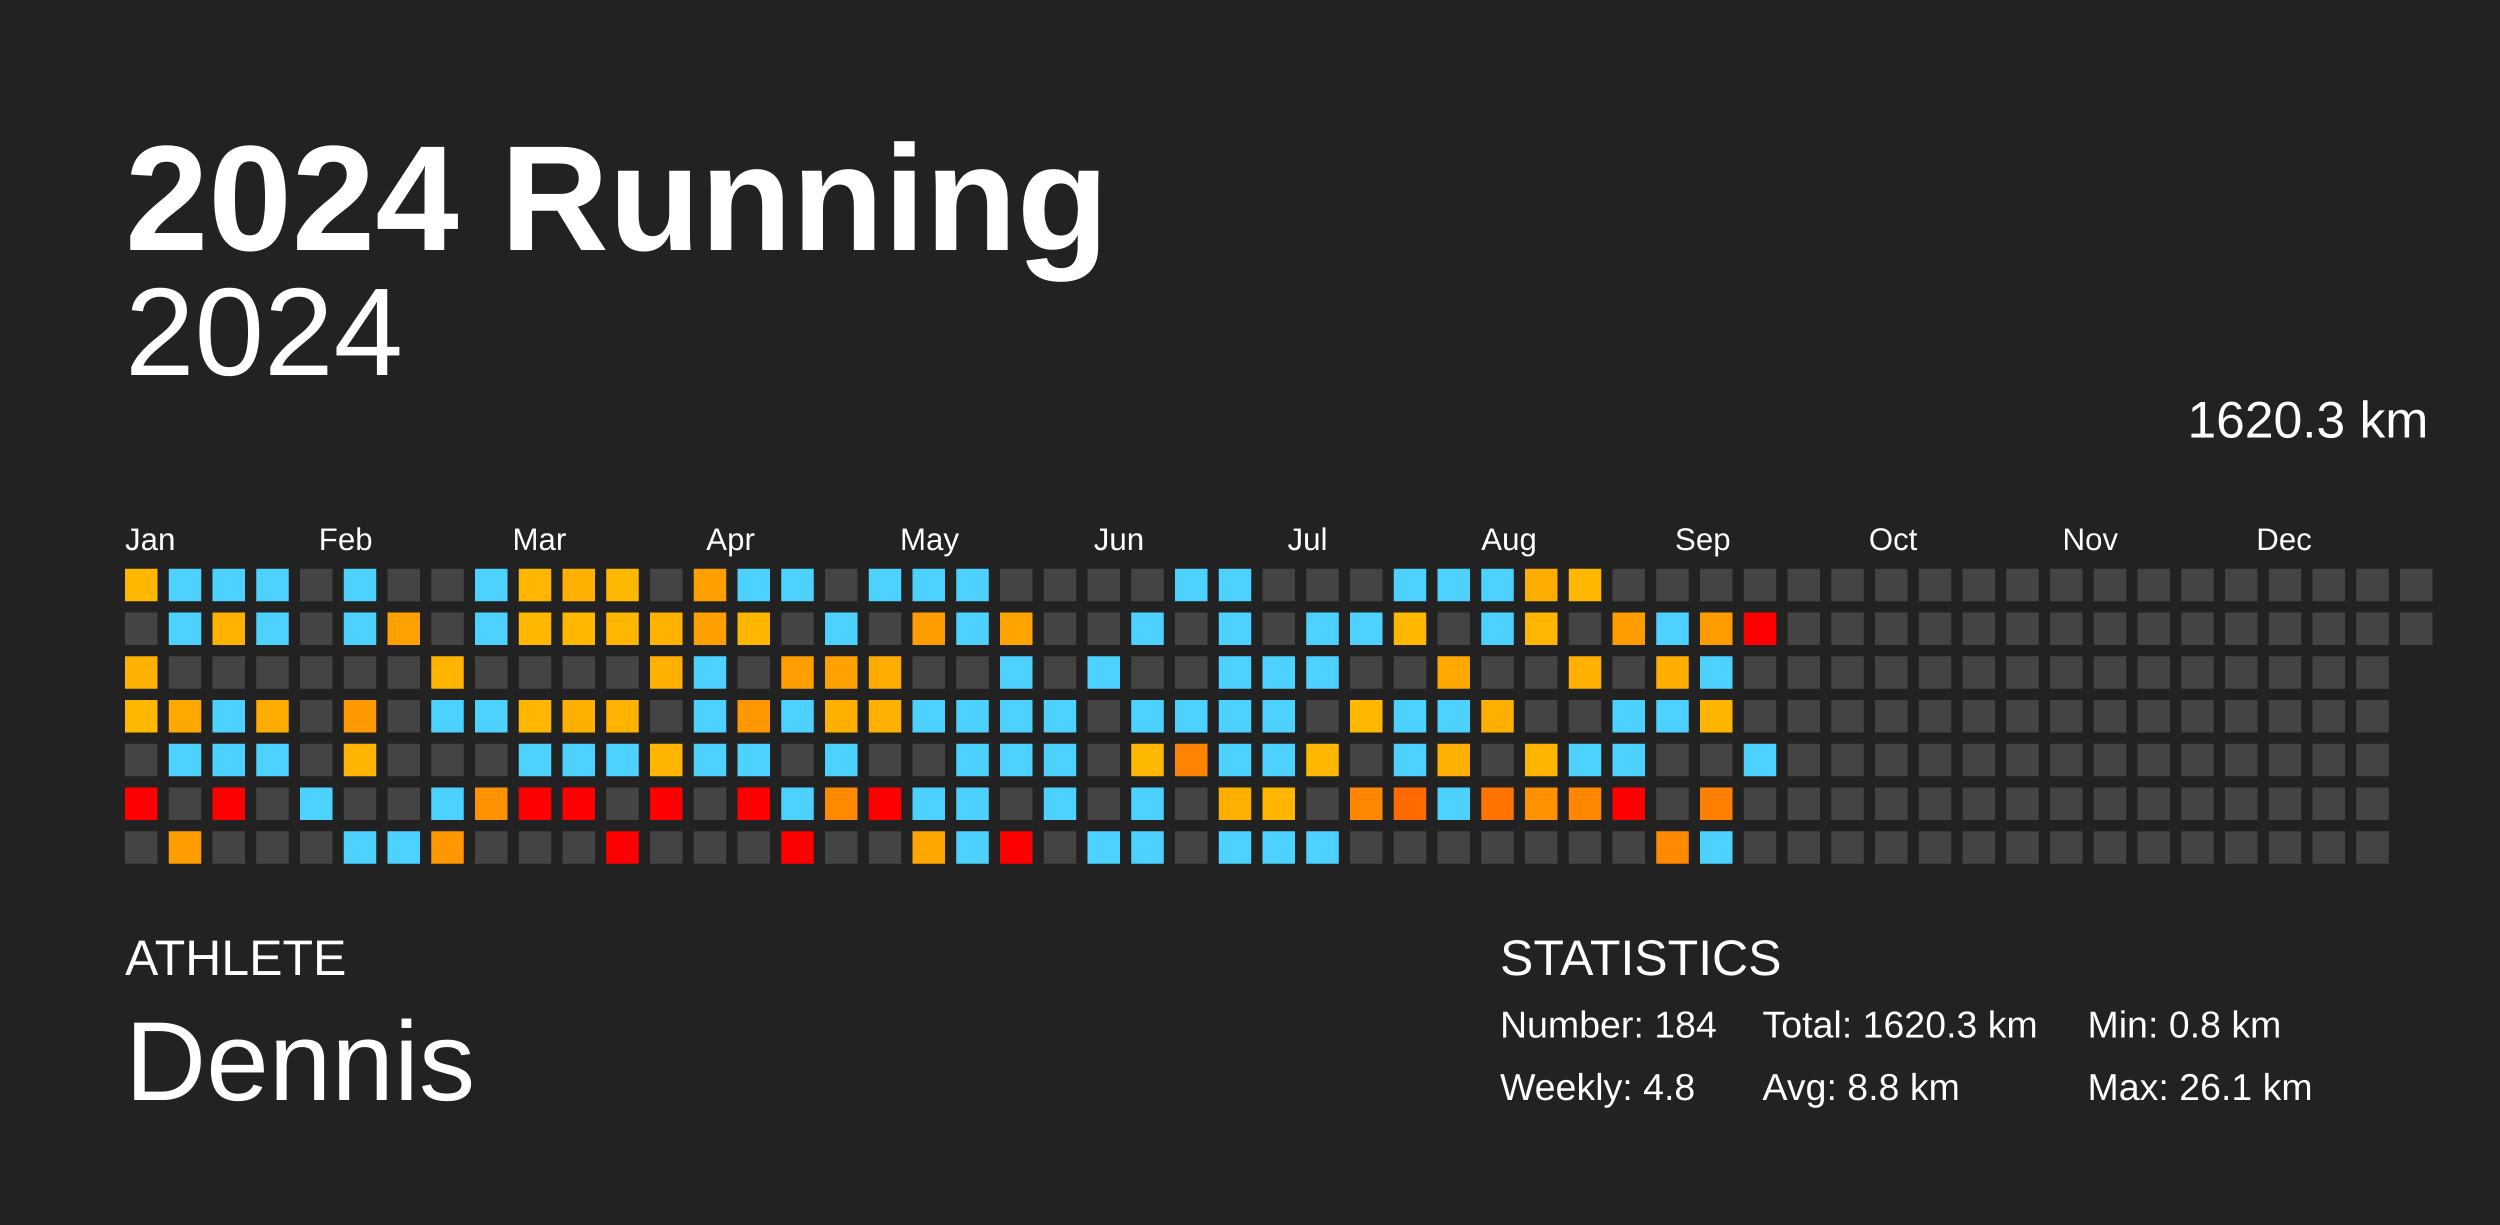
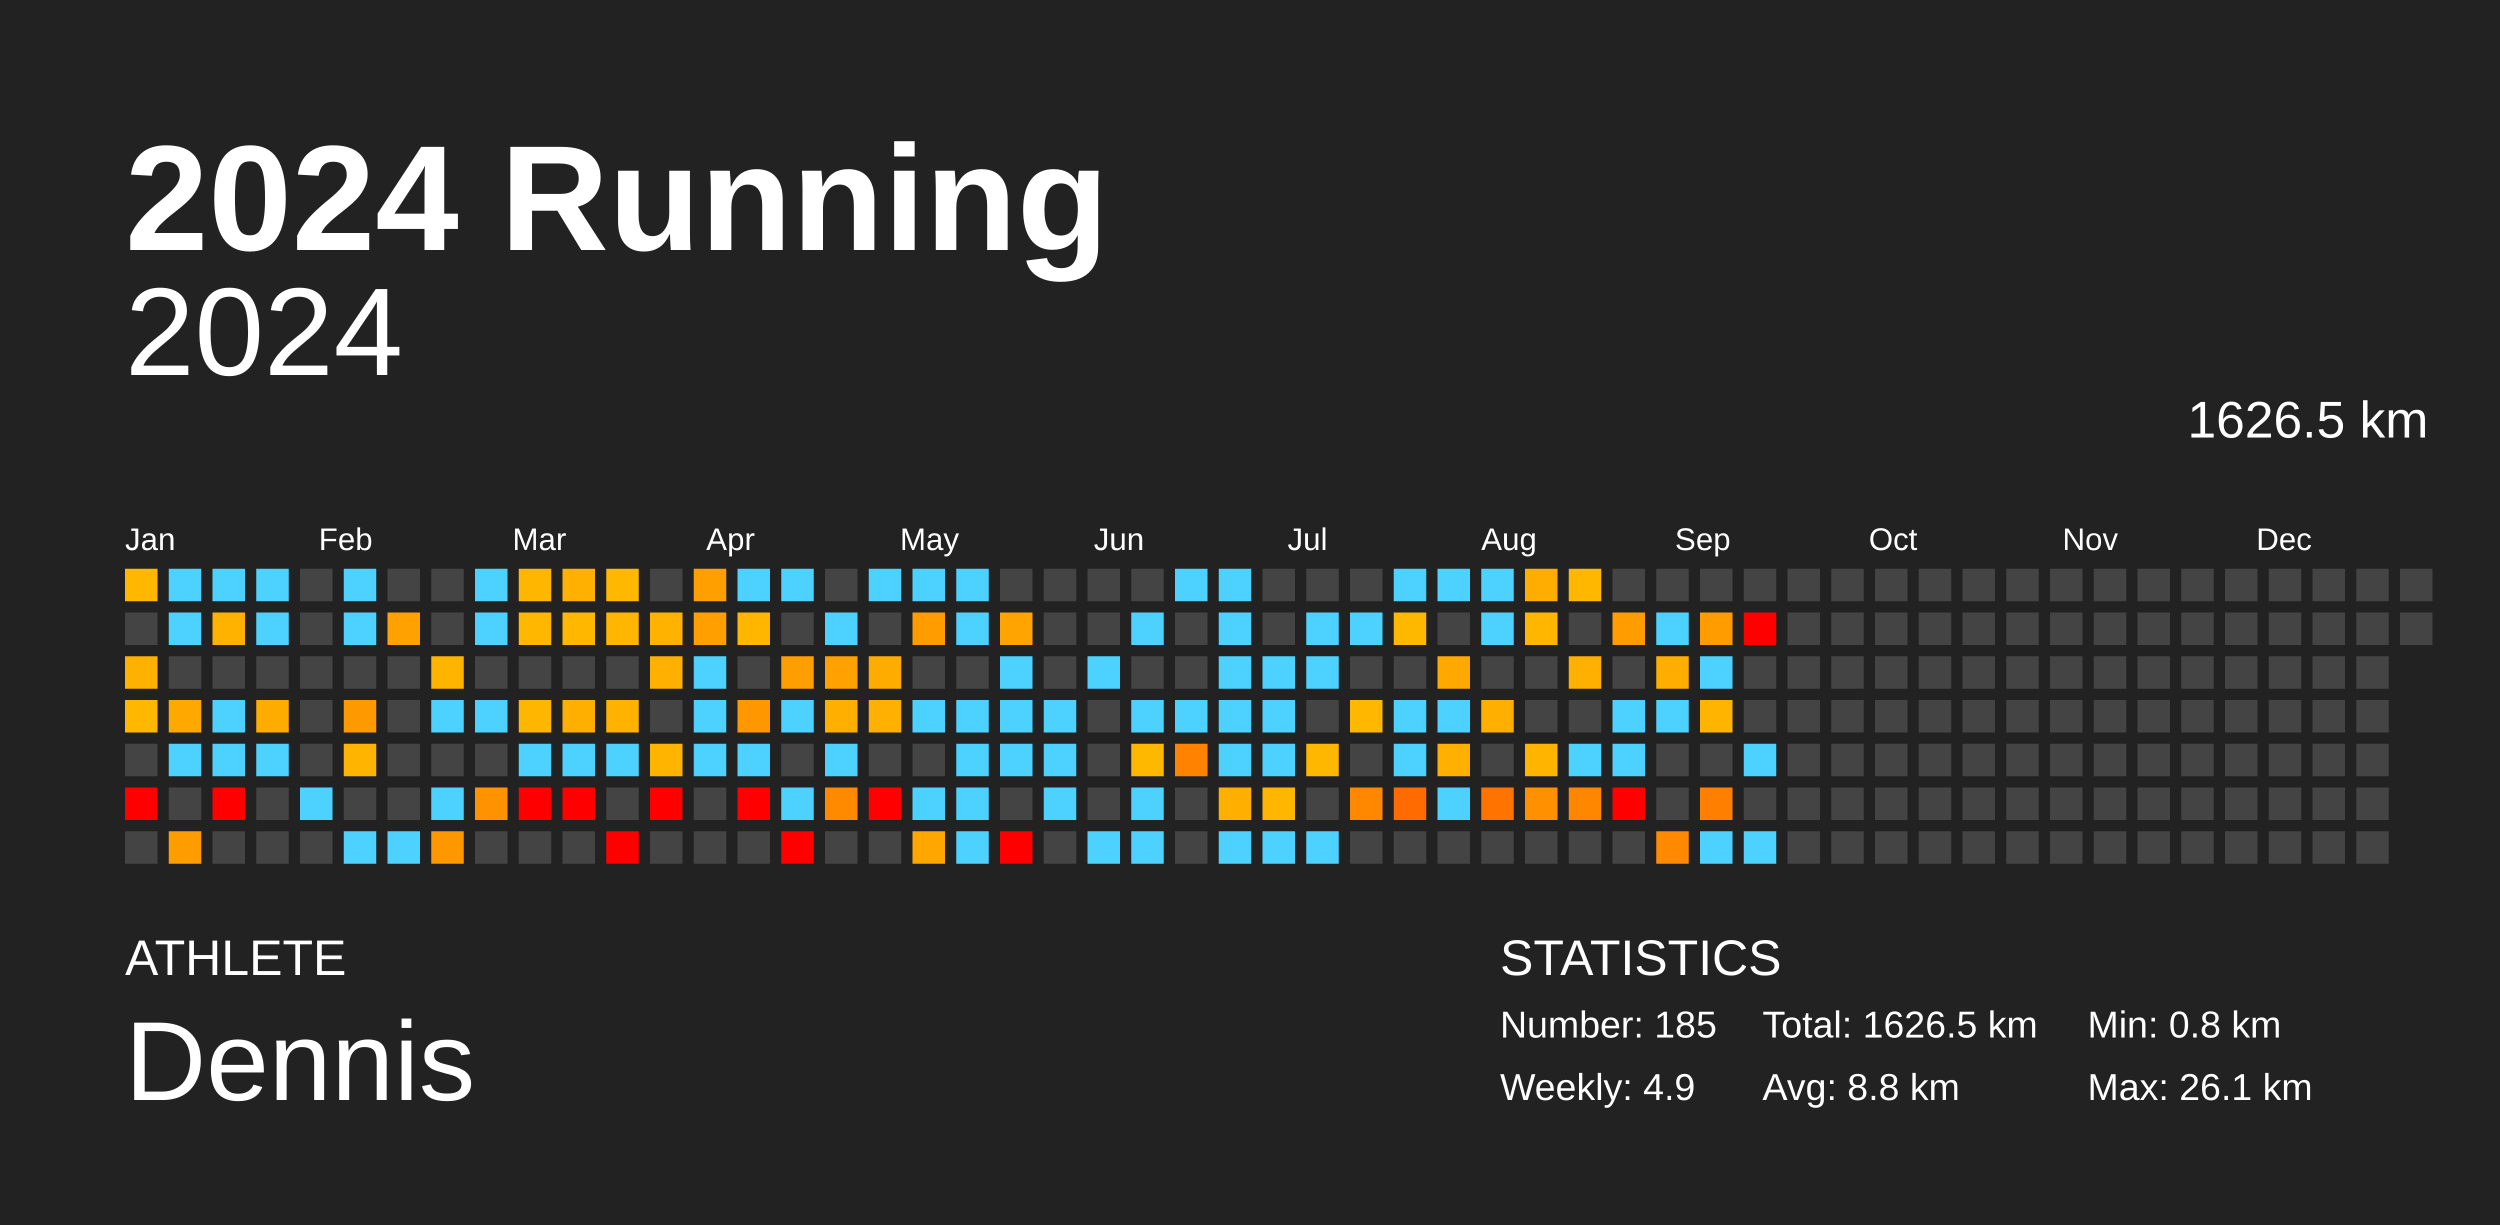
<svg xmlns="http://www.w3.org/2000/svg" baseProfile="full" height="98mm" version="1.1" viewBox="0,0,200,98" width="200mm">
  <defs />
  <rect fill="#222222" height="98" width="200" x="0" y="0" />
  <text fill="#FFFFFF" style="font-size:12px; font-family:Arial; font-weight:bold;" x="10" y="20">2024 Running</text>
  <text fill="#FFFFFF" style="font-size:4px; font-family:Arial" x="10" y="78">ATHLETE</text>
  <text fill="#FFFFFF" style="font-size:9px; font-family:Arial" x="10" y="88">Dennis</text>
  <text fill="#FFFFFF" style="font-size:4px; font-family:Arial" x="120" y="78">STATISTICS</text>
-   <text fill="#FFFFFF" style="font-size:3px; font-family:Arial" x="120" y="83">Number: 184</text>
-   <text fill="#FFFFFF" style="font-size:3px; font-family:Arial" x="120" y="88">Weekly: 4.8</text>
-   <text fill="#FFFFFF" style="font-size:3px; font-family:Arial" x="141" y="83">Total: 1620.3 km</text>
+   <text fill="#FFFFFF" style="font-size:3px; font-family:Arial" x="120" y="83">Number: 185</text>
+   <text fill="#FFFFFF" style="font-size:3px; font-family:Arial" x="120" y="88">Weekly: 4.9</text>
+   <text fill="#FFFFFF" style="font-size:3px; font-family:Arial" x="141" y="83">Total: 1626.5 km</text>
  <text fill="#FFFFFF" style="font-size:3px; font-family:Arial" x="141" y="88">Avg: 8.8 km</text>
  <text fill="#FFFFFF" style="font-size:3px; font-family:Arial" x="167" y="83">Min: 0.8 km</text>
  <text fill="#FFFFFF" style="font-size:3px; font-family:Arial" x="167" y="88">Max: 26.1 km</text>
  <text alignment-baseline="hanging" fill="#FFFFFF" style="font-size:10.0px; font-family:Arial;" x="10" y="30">2024</text>
-   <text alignment-baseline="hanging" fill="#FFFFFF" style="font-size:4.125px; font-family:Arial;" x="175" y="35">1620.3 km</text>
+   <text alignment-baseline="hanging" fill="#FFFFFF" style="font-size:4.125px; font-family:Arial;" x="175" y="35">1626.5 km</text>
  <text fill="#FFFFFF" style="font-size:2.5px; font-family:Arial" x="10.0" y="44">Jan</text>
  <text fill="#FFFFFF" style="font-size:2.5px; font-family:Arial" x="25.5" y="44">Feb</text>
  <text fill="#FFFFFF" style="font-size:2.5px; font-family:Arial" x="41.0" y="44">Mar</text>
  <text fill="#FFFFFF" style="font-size:2.5px; font-family:Arial" x="56.5" y="44">Apr</text>
  <text fill="#FFFFFF" style="font-size:2.5px; font-family:Arial" x="72.0" y="44">May</text>
  <text fill="#FFFFFF" style="font-size:2.5px; font-family:Arial" x="87.5" y="44">Jun</text>
  <text fill="#FFFFFF" style="font-size:2.5px; font-family:Arial" x="103.0" y="44">Jul</text>
  <text fill="#FFFFFF" style="font-size:2.5px; font-family:Arial" x="118.5" y="44">Aug</text>
  <text fill="#FFFFFF" style="font-size:2.5px; font-family:Arial" x="134.0" y="44">Sep</text>
  <text fill="#FFFFFF" style="font-size:2.5px; font-family:Arial" x="149.5" y="44">Oct</text>
  <text fill="#FFFFFF" style="font-size:2.5px; font-family:Arial" x="165.0" y="44">Nov</text>
  <text fill="#FFFFFF" style="font-size:2.5px; font-family:Arial" x="180.5" y="44">Dec</text>
  <rect fill="#ffb700" height="2.6" width="2.6" x="10.0" y="45.5" />
  <rect fill="#444444" height="2.6" width="2.6" x="10.0" y="49.0" />
  <rect fill="#ffb100" height="2.6" width="2.6" x="10.0" y="52.5" />
  <rect fill="#ffb700" height="2.6" width="2.6" x="10.0" y="56.0" />
  <rect fill="#444444" height="2.6" width="2.6" x="10.0" y="59.5" />
  <rect fill="red" height="2.6" width="2.6" x="10.0" y="63.0" />
  <rect fill="#444444" height="2.6" width="2.6" x="10.0" y="66.5" />
  <rect fill="#4dd2ff" height="2.6" width="2.6" x="13.5" y="45.5" />
  <rect fill="#4dd2ff" height="2.6" width="2.6" x="13.5" y="49.0" />
  <rect fill="#444444" height="2.6" width="2.6" x="13.5" y="52.5" />
  <rect fill="#ffa900" height="2.6" width="2.6" x="13.5" y="56.0" />
  <rect fill="#4dd2ff" height="2.6" width="2.6" x="13.5" y="59.5" />
  <rect fill="#444444" height="2.6" width="2.6" x="13.5" y="63.0" />
  <rect fill="#ff9d00" height="2.6" width="2.6" x="13.5" y="66.5" />
  <rect fill="#4dd2ff" height="2.6" width="2.6" x="17.0" y="45.5" />
  <rect fill="#ffb300" height="2.6" width="2.6" x="17.0" y="49.0" />
  <rect fill="#444444" height="2.6" width="2.6" x="17.0" y="52.5" />
  <rect fill="#4dd2ff" height="2.6" width="2.6" x="17.0" y="56.0" />
  <rect fill="#4dd2ff" height="2.6" width="2.6" x="17.0" y="59.5" />
  <rect fill="red" height="2.6" width="2.6" x="17.0" y="63.0" />
  <rect fill="#444444" height="2.6" width="2.6" x="17.0" y="66.5" />
  <rect fill="#4dd2ff" height="2.6" width="2.6" x="20.5" y="45.5" />
  <rect fill="#4dd2ff" height="2.6" width="2.6" x="20.5" y="49.0" />
  <rect fill="#444444" height="2.6" width="2.6" x="20.5" y="52.5" />
  <rect fill="#ffac00" height="2.6" width="2.6" x="20.5" y="56.0" />
  <rect fill="#4dd2ff" height="2.6" width="2.6" x="20.5" y="59.5" />
  <rect fill="#444444" height="2.6" width="2.6" x="20.5" y="63.0" />
  <rect fill="#444444" height="2.6" width="2.6" x="20.5" y="66.5" />
  <rect fill="#444444" height="2.6" width="2.6" x="24.0" y="45.5" />
  <rect fill="#444444" height="2.6" width="2.6" x="24.0" y="49.0" />
  <rect fill="#444444" height="2.6" width="2.6" x="24.0" y="52.5" />
  <rect fill="#444444" height="2.6" width="2.6" x="24.0" y="56.0" />
  <rect fill="#444444" height="2.6" width="2.6" x="24.0" y="59.5" />
  <rect fill="#4dd2ff" height="2.6" width="2.6" x="24.0" y="63.0" />
  <rect fill="#444444" height="2.6" width="2.6" x="24.0" y="66.5" />
  <rect fill="#4dd2ff" height="2.6" width="2.6" x="27.5" y="45.5" />
  <rect fill="#4dd2ff" height="2.6" width="2.6" x="27.5" y="49.0" />
  <rect fill="#444444" height="2.6" width="2.6" x="27.5" y="52.5" />
  <rect fill="#ff9900" height="2.6" width="2.6" x="27.5" y="56.0" />
  <rect fill="#ffb500" height="2.6" width="2.6" x="27.5" y="59.5" />
  <rect fill="#444444" height="2.6" width="2.6" x="27.5" y="63.0" />
  <rect fill="#4dd2ff" height="2.6" width="2.6" x="27.5" y="66.5" />
  <rect fill="#444444" height="2.6" width="2.6" x="31.0" y="45.5" />
  <rect fill="#ffa100" height="2.6" width="2.6" x="31.0" y="49.0" />
  <rect fill="#444444" height="2.6" width="2.6" x="31.0" y="52.5" />
  <rect fill="#444444" height="2.6" width="2.6" x="31.0" y="56.0" />
  <rect fill="#444444" height="2.6" width="2.6" x="31.0" y="59.5" />
  <rect fill="#444444" height="2.6" width="2.6" x="31.0" y="63.0" />
  <rect fill="#4dd2ff" height="2.6" width="2.6" x="31.0" y="66.5" />
  <rect fill="#444444" height="2.6" width="2.6" x="34.5" y="45.5" />
  <rect fill="#444444" height="2.6" width="2.6" x="34.5" y="49.0" />
  <rect fill="#ffb400" height="2.6" width="2.6" x="34.5" y="52.5" />
  <rect fill="#4dd2ff" height="2.6" width="2.6" x="34.5" y="56.0" />
  <rect fill="#444444" height="2.6" width="2.6" x="34.5" y="59.5" />
  <rect fill="#4dd2ff" height="2.6" width="2.6" x="34.5" y="63.0" />
  <rect fill="#ff9800" height="2.6" width="2.6" x="34.5" y="66.5" />
  <rect fill="#4dd2ff" height="2.6" width="2.6" x="38.0" y="45.5" />
  <rect fill="#4dd2ff" height="2.6" width="2.6" x="38.0" y="49.0" />
  <rect fill="#444444" height="2.6" width="2.6" x="38.0" y="52.5" />
  <rect fill="#4dd2ff" height="2.6" width="2.6" x="38.0" y="56.0" />
  <rect fill="#444444" height="2.6" width="2.6" x="38.0" y="59.5" />
  <rect fill="#ff9200" height="2.6" width="2.6" x="38.0" y="63.0" />
  <rect fill="#444444" height="2.6" width="2.6" x="38.0" y="66.5" />
  <rect fill="#ffb600" height="2.6" width="2.6" x="41.5" y="45.5" />
  <rect fill="#ffb700" height="2.6" width="2.6" x="41.5" y="49.0" />
  <rect fill="#444444" height="2.6" width="2.6" x="41.5" y="52.5" />
  <rect fill="#ffb600" height="2.6" width="2.6" x="41.5" y="56.0" />
  <rect fill="#4dd2ff" height="2.6" width="2.6" x="41.5" y="59.5" />
  <rect fill="red" height="2.6" width="2.6" x="41.5" y="63.0" />
  <rect fill="#444444" height="2.6" width="2.6" x="41.5" y="66.5" />
  <rect fill="#ffb000" height="2.6" width="2.6" x="45.0" y="45.5" />
  <rect fill="#ffb700" height="2.6" width="2.6" x="45.0" y="49.0" />
  <rect fill="#444444" height="2.6" width="2.6" x="45.0" y="52.5" />
  <rect fill="#ffaf00" height="2.6" width="2.6" x="45.0" y="56.0" />
  <rect fill="#4dd2ff" height="2.6" width="2.6" x="45.0" y="59.5" />
  <rect fill="red" height="2.6" width="2.6" x="45.0" y="63.0" />
  <rect fill="#444444" height="2.6" width="2.6" x="45.0" y="66.5" />
  <rect fill="#ffb800" height="2.6" width="2.6" x="48.5" y="45.5" />
  <rect fill="#ffb600" height="2.6" width="2.6" x="48.5" y="49.0" />
  <rect fill="#444444" height="2.6" width="2.6" x="48.5" y="52.5" />
  <rect fill="#ffb200" height="2.6" width="2.6" x="48.5" y="56.0" />
  <rect fill="#4dd2ff" height="2.6" width="2.6" x="48.5" y="59.5" />
  <rect fill="#444444" height="2.6" width="2.6" x="48.5" y="63.0" />
  <rect fill="red" height="2.6" width="2.6" x="48.5" y="66.5" />
  <rect fill="#444444" height="2.6" width="2.6" x="52.0" y="45.5" />
  <rect fill="#ffb200" height="2.6" width="2.6" x="52.0" y="49.0" />
  <rect fill="#ffb000" height="2.6" width="2.6" x="52.0" y="52.5" />
  <rect fill="#444444" height="2.6" width="2.6" x="52.0" y="56.0" />
  <rect fill="#ffb500" height="2.6" width="2.6" x="52.0" y="59.5" />
  <rect fill="red" height="2.6" width="2.6" x="52.0" y="63.0" />
  <rect fill="#444444" height="2.6" width="2.6" x="52.0" y="66.5" />
  <rect fill="#ffa000" height="2.6" width="2.6" x="55.5" y="45.5" />
  <rect fill="#ff9f00" height="2.6" width="2.6" x="55.5" y="49.0" />
  <rect fill="#4dd2ff" height="2.6" width="2.6" x="55.5" y="52.5" />
  <rect fill="#4dd2ff" height="2.6" width="2.6" x="55.5" y="56.0" />
  <rect fill="#4dd2ff" height="2.6" width="2.6" x="55.5" y="59.5" />
  <rect fill="#444444" height="2.6" width="2.6" x="55.5" y="63.0" />
  <rect fill="#444444" height="2.6" width="2.6" x="55.5" y="66.5" />
  <rect fill="#4dd2ff" height="2.6" width="2.6" x="59.0" y="45.5" />
  <rect fill="#ffb600" height="2.6" width="2.6" x="59.0" y="49.0" />
  <rect fill="#444444" height="2.6" width="2.6" x="59.0" y="52.5" />
  <rect fill="#ff9800" height="2.6" width="2.6" x="59.0" y="56.0" />
  <rect fill="#4dd2ff" height="2.6" width="2.6" x="59.0" y="59.5" />
  <rect fill="red" height="2.6" width="2.6" x="59.0" y="63.0" />
  <rect fill="#444444" height="2.6" width="2.6" x="59.0" y="66.5" />
  <rect fill="#4dd2ff" height="2.6" width="2.6" x="62.5" y="45.5" />
  <rect fill="#444444" height="2.6" width="2.6" x="62.5" y="49.0" />
  <rect fill="#ff9e00" height="2.6" width="2.6" x="62.5" y="52.5" />
  <rect fill="#4dd2ff" height="2.6" width="2.6" x="62.5" y="56.0" />
  <rect fill="#444444" height="2.6" width="2.6" x="62.5" y="59.5" />
  <rect fill="#4dd2ff" height="2.6" width="2.6" x="62.5" y="63.0" />
  <rect fill="red" height="2.6" width="2.6" x="62.5" y="66.5" />
  <rect fill="#444444" height="2.6" width="2.6" x="66.0" y="45.5" />
  <rect fill="#4dd2ff" height="2.6" width="2.6" x="66.0" y="49.0" />
  <rect fill="#ffa100" height="2.6" width="2.6" x="66.0" y="52.5" />
  <rect fill="#ffaf00" height="2.6" width="2.6" x="66.0" y="56.0" />
  <rect fill="#4dd2ff" height="2.6" width="2.6" x="66.0" y="59.5" />
  <rect fill="#ff8a00" height="2.6" width="2.6" x="66.0" y="63.0" />
  <rect fill="#444444" height="2.6" width="2.6" x="66.0" y="66.5" />
  <rect fill="#4dd2ff" height="2.6" width="2.6" x="69.5" y="45.5" />
  <rect fill="#444444" height="2.6" width="2.6" x="69.5" y="49.0" />
  <rect fill="#ffac00" height="2.6" width="2.6" x="69.5" y="52.5" />
  <rect fill="#ffb000" height="2.6" width="2.6" x="69.5" y="56.0" />
  <rect fill="#444444" height="2.6" width="2.6" x="69.5" y="59.5" />
  <rect fill="red" height="2.6" width="2.6" x="69.5" y="63.0" />
  <rect fill="#444444" height="2.6" width="2.6" x="69.5" y="66.5" />
  <rect fill="#4dd2ff" height="2.6" width="2.6" x="73.0" y="45.5" />
  <rect fill="#ff9d00" height="2.6" width="2.6" x="73.0" y="49.0" />
  <rect fill="#444444" height="2.6" width="2.6" x="73.0" y="52.5" />
  <rect fill="#4dd2ff" height="2.6" width="2.6" x="73.0" y="56.0" />
  <rect fill="#444444" height="2.6" width="2.6" x="73.0" y="59.5" />
  <rect fill="#4dd2ff" height="2.6" width="2.6" x="73.0" y="63.0" />
  <rect fill="#ffa700" height="2.6" width="2.6" x="73.0" y="66.5" />
  <rect fill="#4dd2ff" height="2.6" width="2.6" x="76.5" y="45.5" />
  <rect fill="#4dd2ff" height="2.6" width="2.6" x="76.5" y="49.0" />
  <rect fill="#444444" height="2.6" width="2.6" x="76.5" y="52.5" />
  <rect fill="#4dd2ff" height="2.6" width="2.6" x="76.5" y="56.0" />
  <rect fill="#4dd2ff" height="2.6" width="2.6" x="76.5" y="59.5" />
  <rect fill="#4dd2ff" height="2.6" width="2.6" x="76.5" y="63.0" />
  <rect fill="#4dd2ff" height="2.6" width="2.6" x="76.5" y="66.5" />
  <rect fill="#444444" height="2.6" width="2.6" x="80.0" y="45.5" />
  <rect fill="#ffa400" height="2.6" width="2.6" x="80.0" y="49.0" />
  <rect fill="#4dd2ff" height="2.6" width="2.6" x="80.0" y="52.5" />
  <rect fill="#4dd2ff" height="2.6" width="2.6" x="80.0" y="56.0" />
  <rect fill="#4dd2ff" height="2.6" width="2.6" x="80.0" y="59.5" />
  <rect fill="#444444" height="2.6" width="2.6" x="80.0" y="63.0" />
  <rect fill="red" height="2.6" width="2.6" x="80.0" y="66.5" />
  <rect fill="#444444" height="2.6" width="2.6" x="83.5" y="45.5" />
  <rect fill="#444444" height="2.6" width="2.6" x="83.5" y="49.0" />
  <rect fill="#444444" height="2.6" width="2.6" x="83.5" y="52.5" />
  <rect fill="#4dd2ff" height="2.6" width="2.6" x="83.5" y="56.0" />
  <rect fill="#4dd2ff" height="2.6" width="2.6" x="83.5" y="59.5" />
  <rect fill="#4dd2ff" height="2.6" width="2.6" x="83.5" y="63.0" />
  <rect fill="#444444" height="2.6" width="2.6" x="83.5" y="66.5" />
  <rect fill="#444444" height="2.6" width="2.6" x="87.0" y="45.5" />
  <rect fill="#444444" height="2.6" width="2.6" x="87.0" y="49.0" />
  <rect fill="#4dd2ff" height="2.6" width="2.6" x="87.0" y="52.5" />
  <rect fill="#444444" height="2.6" width="2.6" x="87.0" y="56.0" />
  <rect fill="#444444" height="2.6" width="2.6" x="87.0" y="59.5" />
  <rect fill="#444444" height="2.6" width="2.6" x="87.0" y="63.0" />
  <rect fill="#4dd2ff" height="2.6" width="2.6" x="87.0" y="66.5" />
  <rect fill="#444444" height="2.6" width="2.6" x="90.5" y="45.5" />
  <rect fill="#4dd2ff" height="2.6" width="2.6" x="90.5" y="49.0" />
  <rect fill="#444444" height="2.6" width="2.6" x="90.5" y="52.5" />
  <rect fill="#4dd2ff" height="2.6" width="2.6" x="90.5" y="56.0" />
  <rect fill="#ffb800" height="2.6" width="2.6" x="90.5" y="59.5" />
  <rect fill="#4dd2ff" height="2.6" width="2.6" x="90.5" y="63.0" />
  <rect fill="#4dd2ff" height="2.6" width="2.6" x="90.5" y="66.5" />
  <rect fill="#4dd2ff" height="2.6" width="2.6" x="94.0" y="45.5" />
  <rect fill="#444444" height="2.6" width="2.6" x="94.0" y="49.0" />
  <rect fill="#444444" height="2.6" width="2.6" x="94.0" y="52.5" />
  <rect fill="#4dd2ff" height="2.6" width="2.6" x="94.0" y="56.0" />
  <rect fill="#ff8300" height="2.6" width="2.6" x="94.0" y="59.5" />
  <rect fill="#444444" height="2.6" width="2.6" x="94.0" y="63.0" />
  <rect fill="#444444" height="2.6" width="2.6" x="94.0" y="66.5" />
  <rect fill="#4dd2ff" height="2.6" width="2.6" x="97.5" y="45.5" />
  <rect fill="#4dd2ff" height="2.6" width="2.6" x="97.5" y="49.0" />
  <rect fill="#4dd2ff" height="2.6" width="2.6" x="97.5" y="52.5" />
  <rect fill="#4dd2ff" height="2.6" width="2.6" x="97.5" y="56.0" />
  <rect fill="#4dd2ff" height="2.6" width="2.6" x="97.5" y="59.5" />
  <rect fill="#ffaf00" height="2.6" width="2.6" x="97.5" y="63.0" />
  <rect fill="#4dd2ff" height="2.6" width="2.6" x="97.5" y="66.5" />
  <rect fill="#444444" height="2.6" width="2.6" x="101.0" y="45.5" />
  <rect fill="#444444" height="2.6" width="2.6" x="101.0" y="49.0" />
  <rect fill="#4dd2ff" height="2.6" width="2.6" x="101.0" y="52.5" />
  <rect fill="#4dd2ff" height="2.6" width="2.6" x="101.0" y="56.0" />
  <rect fill="#4dd2ff" height="2.6" width="2.6" x="101.0" y="59.5" />
  <rect fill="#ffb600" height="2.6" width="2.6" x="101.0" y="63.0" />
  <rect fill="#4dd2ff" height="2.6" width="2.6" x="101.0" y="66.5" />
  <rect fill="#444444" height="2.6" width="2.6" x="104.5" y="45.5" />
  <rect fill="#4dd2ff" height="2.6" width="2.6" x="104.5" y="49.0" />
  <rect fill="#4dd2ff" height="2.6" width="2.6" x="104.5" y="52.5" />
  <rect fill="#444444" height="2.6" width="2.6" x="104.5" y="56.0" />
  <rect fill="#ffb700" height="2.6" width="2.6" x="104.5" y="59.5" />
  <rect fill="#444444" height="2.6" width="2.6" x="104.5" y="63.0" />
  <rect fill="#4dd2ff" height="2.6" width="2.6" x="104.5" y="66.5" />
  <rect fill="#444444" height="2.6" width="2.6" x="108.0" y="45.5" />
  <rect fill="#4dd2ff" height="2.6" width="2.6" x="108.0" y="49.0" />
  <rect fill="#444444" height="2.6" width="2.6" x="108.0" y="52.5" />
  <rect fill="#ffb700" height="2.6" width="2.6" x="108.0" y="56.0" />
  <rect fill="#444444" height="2.6" width="2.6" x="108.0" y="59.5" />
  <rect fill="#ff8800" height="2.6" width="2.6" x="108.0" y="63.0" />
  <rect fill="#444444" height="2.6" width="2.6" x="108.0" y="66.5" />
  <rect fill="#4dd2ff" height="2.6" width="2.6" x="111.5" y="45.5" />
  <rect fill="#ffb800" height="2.6" width="2.6" x="111.5" y="49.0" />
  <rect fill="#444444" height="2.6" width="2.6" x="111.5" y="52.5" />
  <rect fill="#4dd2ff" height="2.6" width="2.6" x="111.5" y="56.0" />
  <rect fill="#4dd2ff" height="2.6" width="2.6" x="111.5" y="59.5" />
  <rect fill="#ff6b00" height="2.6" width="2.6" x="111.5" y="63.0" />
  <rect fill="#444444" height="2.6" width="2.6" x="111.5" y="66.5" />
  <rect fill="#4dd2ff" height="2.6" width="2.6" x="115.0" y="45.5" />
  <rect fill="#444444" height="2.6" width="2.6" x="115.0" y="49.0" />
  <rect fill="#ffa800" height="2.6" width="2.6" x="115.0" y="52.5" />
  <rect fill="#4dd2ff" height="2.6" width="2.6" x="115.0" y="56.0" />
  <rect fill="#ffb000" height="2.6" width="2.6" x="115.0" y="59.5" />
  <rect fill="#4dd2ff" height="2.6" width="2.6" x="115.0" y="63.0" />
  <rect fill="#444444" height="2.6" width="2.6" x="115.0" y="66.5" />
  <rect fill="#4dd2ff" height="2.6" width="2.6" x="118.5" y="45.5" />
  <rect fill="#4dd2ff" height="2.6" width="2.6" x="118.5" y="49.0" />
  <rect fill="#444444" height="2.6" width="2.6" x="118.5" y="52.5" />
  <rect fill="#ffaf00" height="2.6" width="2.6" x="118.5" y="56.0" />
  <rect fill="#444444" height="2.6" width="2.6" x="118.5" y="59.5" />
  <rect fill="#ff7400" height="2.6" width="2.6" x="118.5" y="63.0" />
  <rect fill="#444444" height="2.6" width="2.6" x="118.5" y="66.5" />
  <rect fill="#ffad00" height="2.6" width="2.6" x="122.0" y="45.5" />
  <rect fill="#ffb600" height="2.6" width="2.6" x="122.0" y="49.0" />
  <rect fill="#444444" height="2.6" width="2.6" x="122.0" y="52.5" />
  <rect fill="#444444" height="2.6" width="2.6" x="122.0" y="56.0" />
  <rect fill="#ffb400" height="2.6" width="2.6" x="122.0" y="59.5" />
  <rect fill="#ff9100" height="2.6" width="2.6" x="122.0" y="63.0" />
  <rect fill="#444444" height="2.6" width="2.6" x="122.0" y="66.5" />
  <rect fill="#ffb700" height="2.6" width="2.6" x="125.5" y="45.5" />
  <rect fill="#444444" height="2.6" width="2.6" x="125.5" y="49.0" />
  <rect fill="#ffb000" height="2.6" width="2.6" x="125.5" y="52.5" />
  <rect fill="#444444" height="2.6" width="2.6" x="125.5" y="56.0" />
  <rect fill="#4dd2ff" height="2.6" width="2.6" x="125.5" y="59.5" />
  <rect fill="#ff8700" height="2.6" width="2.6" x="125.5" y="63.0" />
  <rect fill="#444444" height="2.6" width="2.6" x="125.5" y="66.5" />
  <rect fill="#444444" height="2.6" width="2.6" x="129.0" y="45.5" />
  <rect fill="#ff9c00" height="2.6" width="2.6" x="129.0" y="49.0" />
  <rect fill="#444444" height="2.6" width="2.6" x="129.0" y="52.5" />
  <rect fill="#4dd2ff" height="2.6" width="2.6" x="129.0" y="56.0" />
  <rect fill="#4dd2ff" height="2.6" width="2.6" x="129.0" y="59.5" />
  <rect fill="red" height="2.6" width="2.6" x="129.0" y="63.0" />
  <rect fill="#444444" height="2.6" width="2.6" x="129.0" y="66.5" />
  <rect fill="#444444" height="2.6" width="2.6" x="132.5" y="45.5" />
  <rect fill="#4dd2ff" height="2.6" width="2.6" x="132.5" y="49.0" />
  <rect fill="#ffae00" height="2.6" width="2.6" x="132.5" y="52.5" />
  <rect fill="#4dd2ff" height="2.6" width="2.6" x="132.5" y="56.0" />
  <rect fill="#444444" height="2.6" width="2.6" x="132.5" y="59.5" />
  <rect fill="#444444" height="2.6" width="2.6" x="132.5" y="63.0" />
  <rect fill="#ff8900" height="2.6" width="2.6" x="132.5" y="66.5" />
  <rect fill="#444444" height="2.6" width="2.6" x="136.0" y="45.5" />
  <rect fill="#ff9d00" height="2.6" width="2.6" x="136.0" y="49.0" />
  <rect fill="#4dd2ff" height="2.6" width="2.6" x="136.0" y="52.5" />
  <rect fill="#ffb500" height="2.6" width="2.6" x="136.0" y="56.0" />
  <rect fill="#444444" height="2.6" width="2.6" x="136.0" y="59.5" />
  <rect fill="#ff7f00" height="2.6" width="2.6" x="136.0" y="63.0" />
  <rect fill="#4dd2ff" height="2.6" width="2.6" x="136.0" y="66.5" />
  <rect fill="#444444" height="2.6" width="2.6" x="139.5" y="45.5" />
  <rect fill="red" height="2.6" width="2.6" x="139.5" y="49.0" />
  <rect fill="#444444" height="2.6" width="2.6" x="139.5" y="52.5" />
  <rect fill="#444444" height="2.6" width="2.6" x="139.5" y="56.0" />
  <rect fill="#4dd2ff" height="2.6" width="2.6" x="139.5" y="59.5" />
  <rect fill="#444444" height="2.6" width="2.6" x="139.5" y="63.0" />
-   <rect fill="#444444" height="2.6" width="2.6" x="139.5" y="66.5" />
+   <rect fill="#4dd2ff" height="2.6" width="2.6" x="139.5" y="66.5" />
  <rect fill="#444444" height="2.6" width="2.6" x="143.0" y="45.5" />
  <rect fill="#444444" height="2.6" width="2.6" x="143.0" y="49.0" />
  <rect fill="#444444" height="2.6" width="2.6" x="143.0" y="52.5" />
  <rect fill="#444444" height="2.6" width="2.6" x="143.0" y="56.0" />
  <rect fill="#444444" height="2.6" width="2.6" x="143.0" y="59.5" />
  <rect fill="#444444" height="2.6" width="2.6" x="143.0" y="63.0" />
  <rect fill="#444444" height="2.6" width="2.6" x="143.0" y="66.5" />
  <rect fill="#444444" height="2.6" width="2.6" x="146.5" y="45.5" />
  <rect fill="#444444" height="2.6" width="2.6" x="146.5" y="49.0" />
  <rect fill="#444444" height="2.6" width="2.6" x="146.5" y="52.5" />
  <rect fill="#444444" height="2.6" width="2.6" x="146.5" y="56.0" />
  <rect fill="#444444" height="2.6" width="2.6" x="146.5" y="59.5" />
  <rect fill="#444444" height="2.6" width="2.6" x="146.5" y="63.0" />
  <rect fill="#444444" height="2.6" width="2.6" x="146.5" y="66.5" />
  <rect fill="#444444" height="2.6" width="2.6" x="150.0" y="45.5" />
  <rect fill="#444444" height="2.6" width="2.6" x="150.0" y="49.0" />
  <rect fill="#444444" height="2.6" width="2.6" x="150.0" y="52.5" />
  <rect fill="#444444" height="2.6" width="2.6" x="150.0" y="56.0" />
  <rect fill="#444444" height="2.6" width="2.6" x="150.0" y="59.5" />
  <rect fill="#444444" height="2.6" width="2.6" x="150.0" y="63.0" />
  <rect fill="#444444" height="2.6" width="2.6" x="150.0" y="66.5" />
  <rect fill="#444444" height="2.6" width="2.6" x="153.5" y="45.5" />
  <rect fill="#444444" height="2.6" width="2.6" x="153.5" y="49.0" />
  <rect fill="#444444" height="2.6" width="2.6" x="153.5" y="52.5" />
  <rect fill="#444444" height="2.6" width="2.6" x="153.5" y="56.0" />
  <rect fill="#444444" height="2.6" width="2.6" x="153.5" y="59.5" />
  <rect fill="#444444" height="2.6" width="2.6" x="153.5" y="63.0" />
  <rect fill="#444444" height="2.6" width="2.6" x="153.5" y="66.5" />
  <rect fill="#444444" height="2.6" width="2.6" x="157.0" y="45.5" />
  <rect fill="#444444" height="2.6" width="2.6" x="157.0" y="49.0" />
  <rect fill="#444444" height="2.6" width="2.6" x="157.0" y="52.5" />
  <rect fill="#444444" height="2.6" width="2.6" x="157.0" y="56.0" />
  <rect fill="#444444" height="2.6" width="2.6" x="157.0" y="59.5" />
  <rect fill="#444444" height="2.6" width="2.6" x="157.0" y="63.0" />
  <rect fill="#444444" height="2.6" width="2.6" x="157.0" y="66.5" />
  <rect fill="#444444" height="2.6" width="2.6" x="160.5" y="45.5" />
  <rect fill="#444444" height="2.6" width="2.6" x="160.5" y="49.0" />
  <rect fill="#444444" height="2.6" width="2.6" x="160.5" y="52.5" />
  <rect fill="#444444" height="2.6" width="2.6" x="160.5" y="56.0" />
  <rect fill="#444444" height="2.6" width="2.6" x="160.5" y="59.5" />
  <rect fill="#444444" height="2.6" width="2.6" x="160.5" y="63.0" />
  <rect fill="#444444" height="2.6" width="2.6" x="160.5" y="66.5" />
  <rect fill="#444444" height="2.6" width="2.6" x="164.0" y="45.5" />
  <rect fill="#444444" height="2.6" width="2.6" x="164.0" y="49.0" />
  <rect fill="#444444" height="2.6" width="2.6" x="164.0" y="52.5" />
  <rect fill="#444444" height="2.6" width="2.6" x="164.0" y="56.0" />
  <rect fill="#444444" height="2.6" width="2.6" x="164.0" y="59.5" />
  <rect fill="#444444" height="2.6" width="2.6" x="164.0" y="63.0" />
  <rect fill="#444444" height="2.6" width="2.6" x="164.0" y="66.5" />
  <rect fill="#444444" height="2.6" width="2.6" x="167.5" y="45.5" />
  <rect fill="#444444" height="2.6" width="2.6" x="167.5" y="49.0" />
  <rect fill="#444444" height="2.6" width="2.6" x="167.5" y="52.5" />
  <rect fill="#444444" height="2.6" width="2.6" x="167.5" y="56.0" />
  <rect fill="#444444" height="2.6" width="2.6" x="167.5" y="59.5" />
  <rect fill="#444444" height="2.6" width="2.6" x="167.5" y="63.0" />
  <rect fill="#444444" height="2.6" width="2.6" x="167.5" y="66.5" />
  <rect fill="#444444" height="2.6" width="2.6" x="171.0" y="45.5" />
  <rect fill="#444444" height="2.6" width="2.6" x="171.0" y="49.0" />
  <rect fill="#444444" height="2.6" width="2.6" x="171.0" y="52.5" />
  <rect fill="#444444" height="2.6" width="2.6" x="171.0" y="56.0" />
  <rect fill="#444444" height="2.6" width="2.6" x="171.0" y="59.5" />
  <rect fill="#444444" height="2.6" width="2.6" x="171.0" y="63.0" />
  <rect fill="#444444" height="2.6" width="2.6" x="171.0" y="66.5" />
  <rect fill="#444444" height="2.6" width="2.6" x="174.5" y="45.5" />
  <rect fill="#444444" height="2.6" width="2.6" x="174.5" y="49.0" />
  <rect fill="#444444" height="2.6" width="2.6" x="174.5" y="52.5" />
  <rect fill="#444444" height="2.6" width="2.6" x="174.5" y="56.0" />
  <rect fill="#444444" height="2.6" width="2.6" x="174.5" y="59.5" />
  <rect fill="#444444" height="2.6" width="2.6" x="174.5" y="63.0" />
  <rect fill="#444444" height="2.6" width="2.6" x="174.5" y="66.5" />
  <rect fill="#444444" height="2.6" width="2.6" x="178.0" y="45.5" />
  <rect fill="#444444" height="2.6" width="2.6" x="178.0" y="49.0" />
  <rect fill="#444444" height="2.6" width="2.6" x="178.0" y="52.5" />
  <rect fill="#444444" height="2.6" width="2.6" x="178.0" y="56.0" />
  <rect fill="#444444" height="2.6" width="2.6" x="178.0" y="59.5" />
  <rect fill="#444444" height="2.6" width="2.6" x="178.0" y="63.0" />
  <rect fill="#444444" height="2.6" width="2.6" x="178.0" y="66.5" />
  <rect fill="#444444" height="2.6" width="2.6" x="181.5" y="45.5" />
  <rect fill="#444444" height="2.6" width="2.6" x="181.5" y="49.0" />
  <rect fill="#444444" height="2.6" width="2.6" x="181.5" y="52.5" />
  <rect fill="#444444" height="2.6" width="2.6" x="181.5" y="56.0" />
  <rect fill="#444444" height="2.6" width="2.6" x="181.5" y="59.5" />
  <rect fill="#444444" height="2.6" width="2.6" x="181.5" y="63.0" />
  <rect fill="#444444" height="2.6" width="2.6" x="181.5" y="66.5" />
  <rect fill="#444444" height="2.6" width="2.6" x="185.0" y="45.5" />
  <rect fill="#444444" height="2.6" width="2.6" x="185.0" y="49.0" />
  <rect fill="#444444" height="2.6" width="2.6" x="185.0" y="52.5" />
  <rect fill="#444444" height="2.6" width="2.6" x="185.0" y="56.0" />
  <rect fill="#444444" height="2.6" width="2.6" x="185.0" y="59.5" />
  <rect fill="#444444" height="2.6" width="2.6" x="185.0" y="63.0" />
  <rect fill="#444444" height="2.6" width="2.6" x="185.0" y="66.5" />
  <rect fill="#444444" height="2.6" width="2.6" x="188.5" y="45.5" />
  <rect fill="#444444" height="2.6" width="2.6" x="188.5" y="49.0" />
  <rect fill="#444444" height="2.6" width="2.6" x="188.5" y="52.5" />
  <rect fill="#444444" height="2.6" width="2.6" x="188.5" y="56.0" />
  <rect fill="#444444" height="2.6" width="2.6" x="188.5" y="59.5" />
  <rect fill="#444444" height="2.6" width="2.6" x="188.5" y="63.0" />
  <rect fill="#444444" height="2.6" width="2.6" x="188.5" y="66.5" />
  <rect fill="#444444" height="2.6" width="2.6" x="192.0" y="45.5" />
  <rect fill="#444444" height="2.6" width="2.6" x="192.0" y="49.0" />
</svg>
